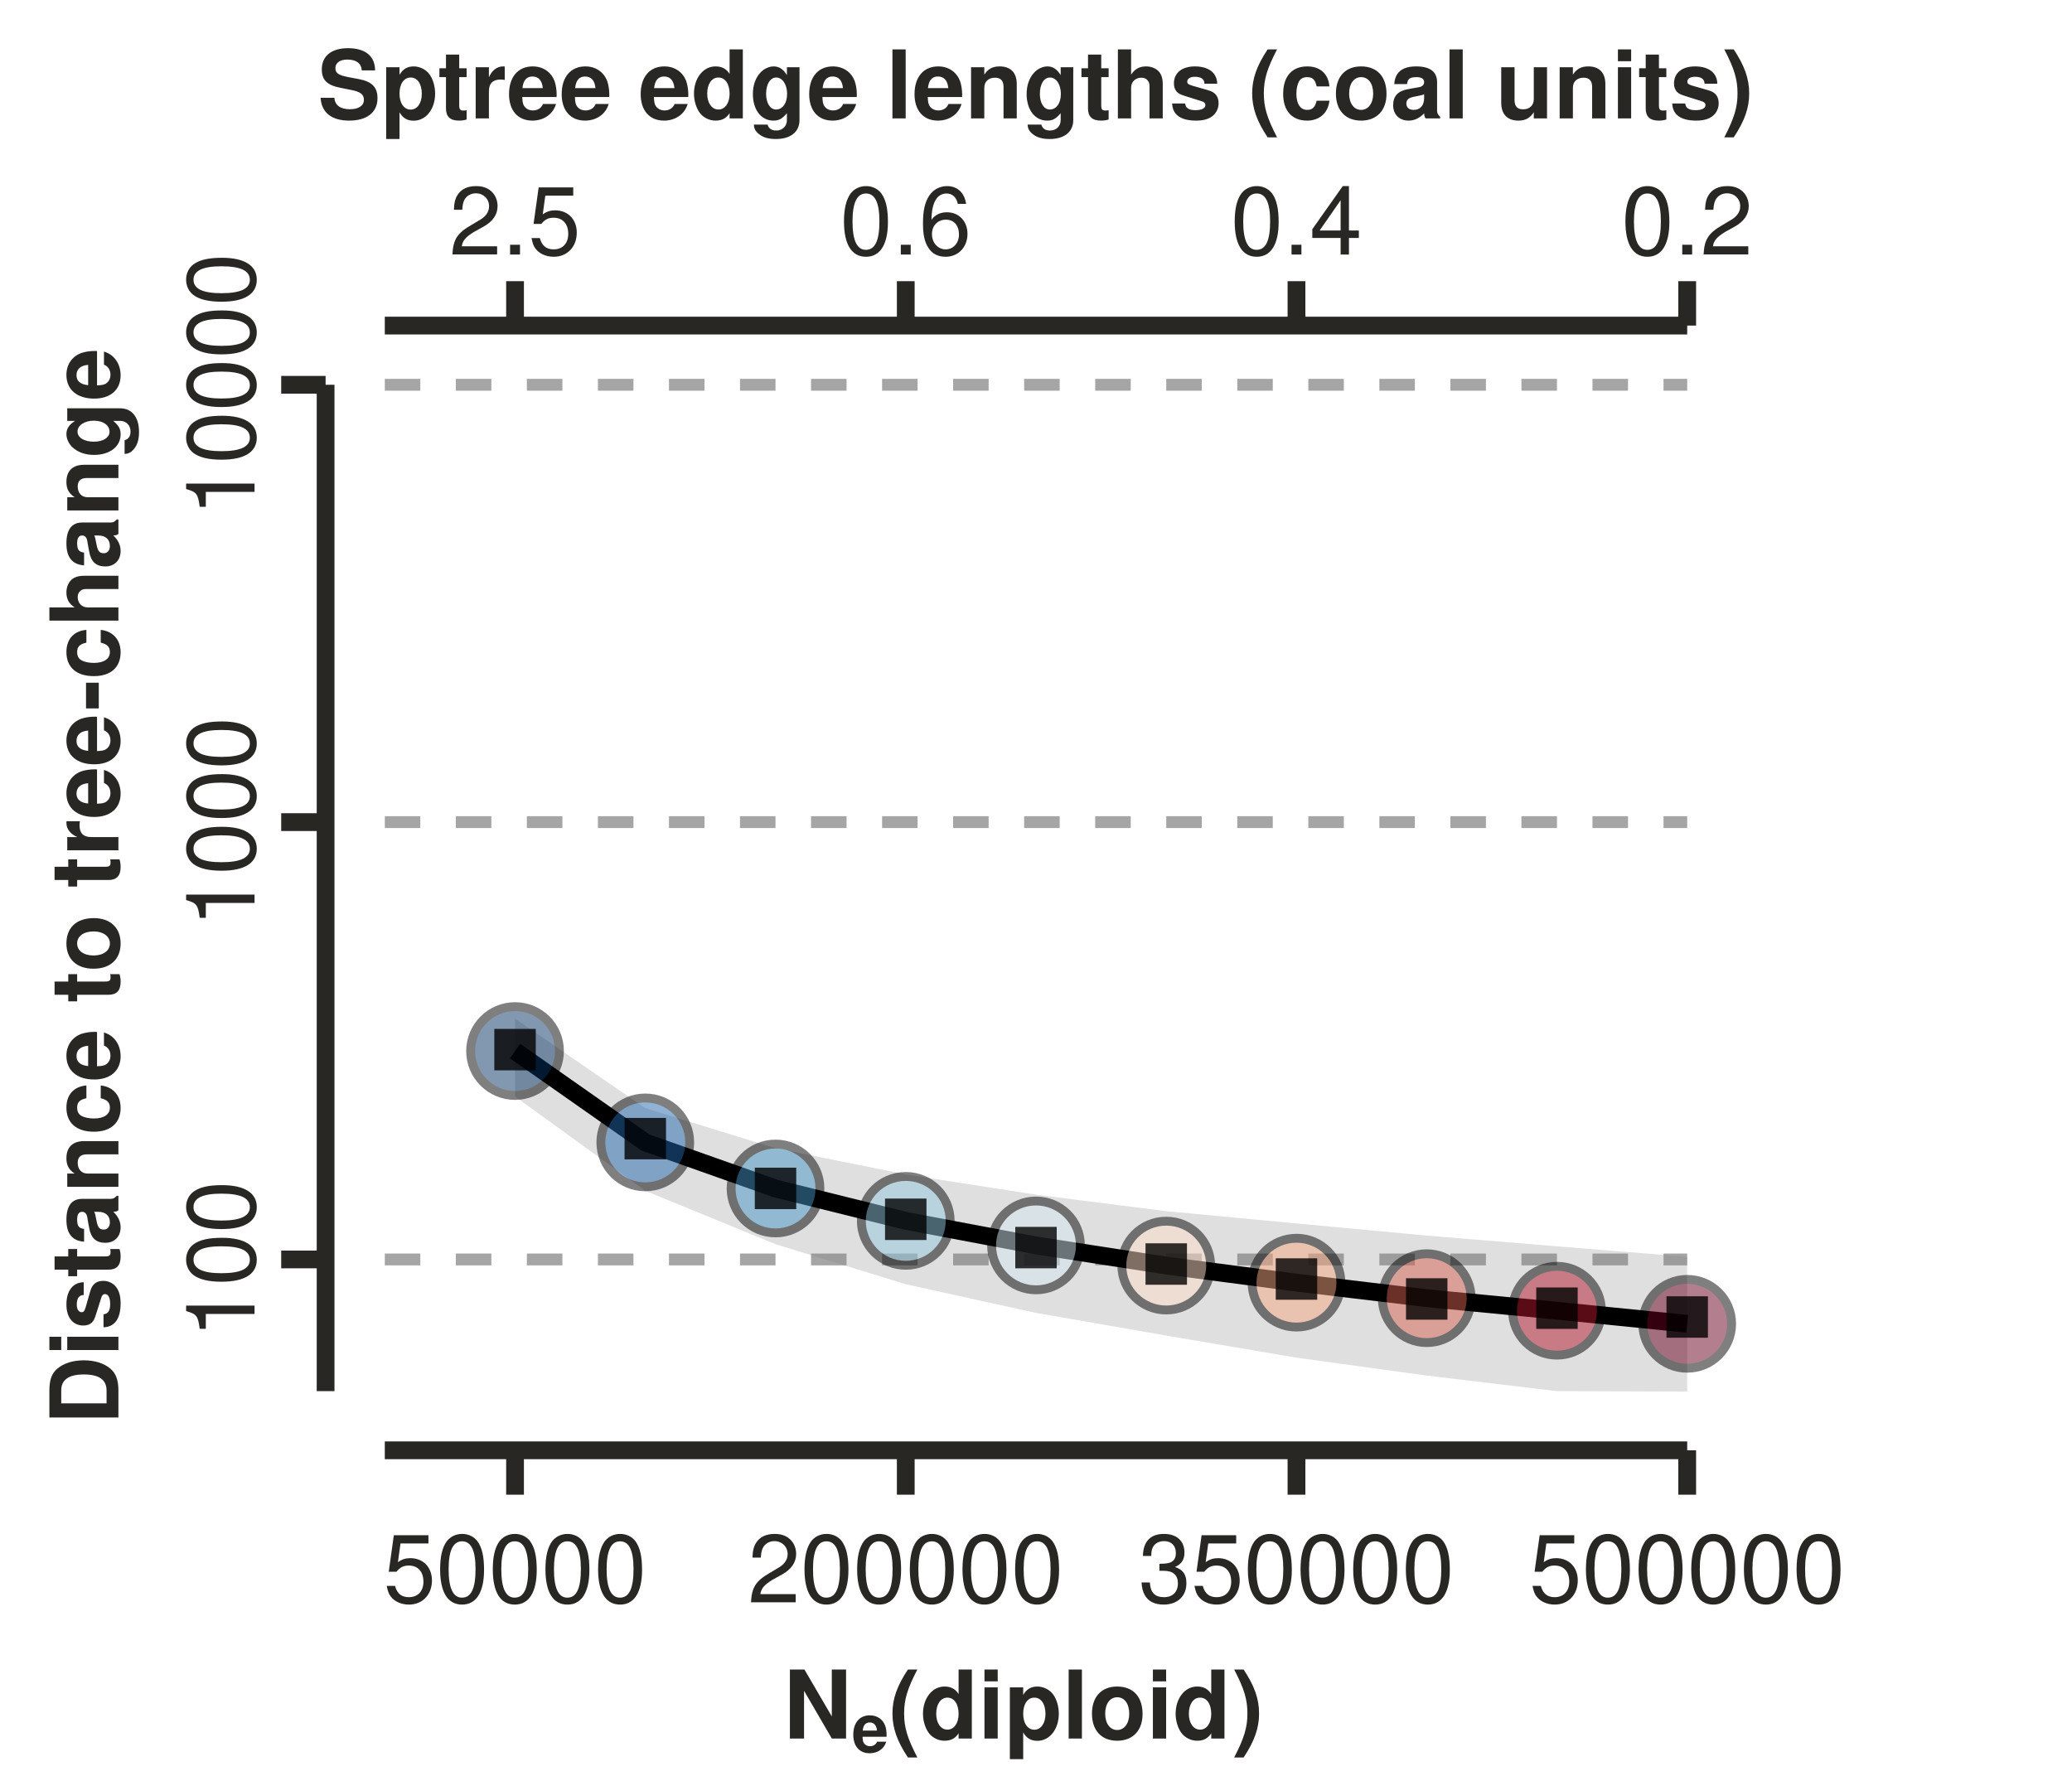
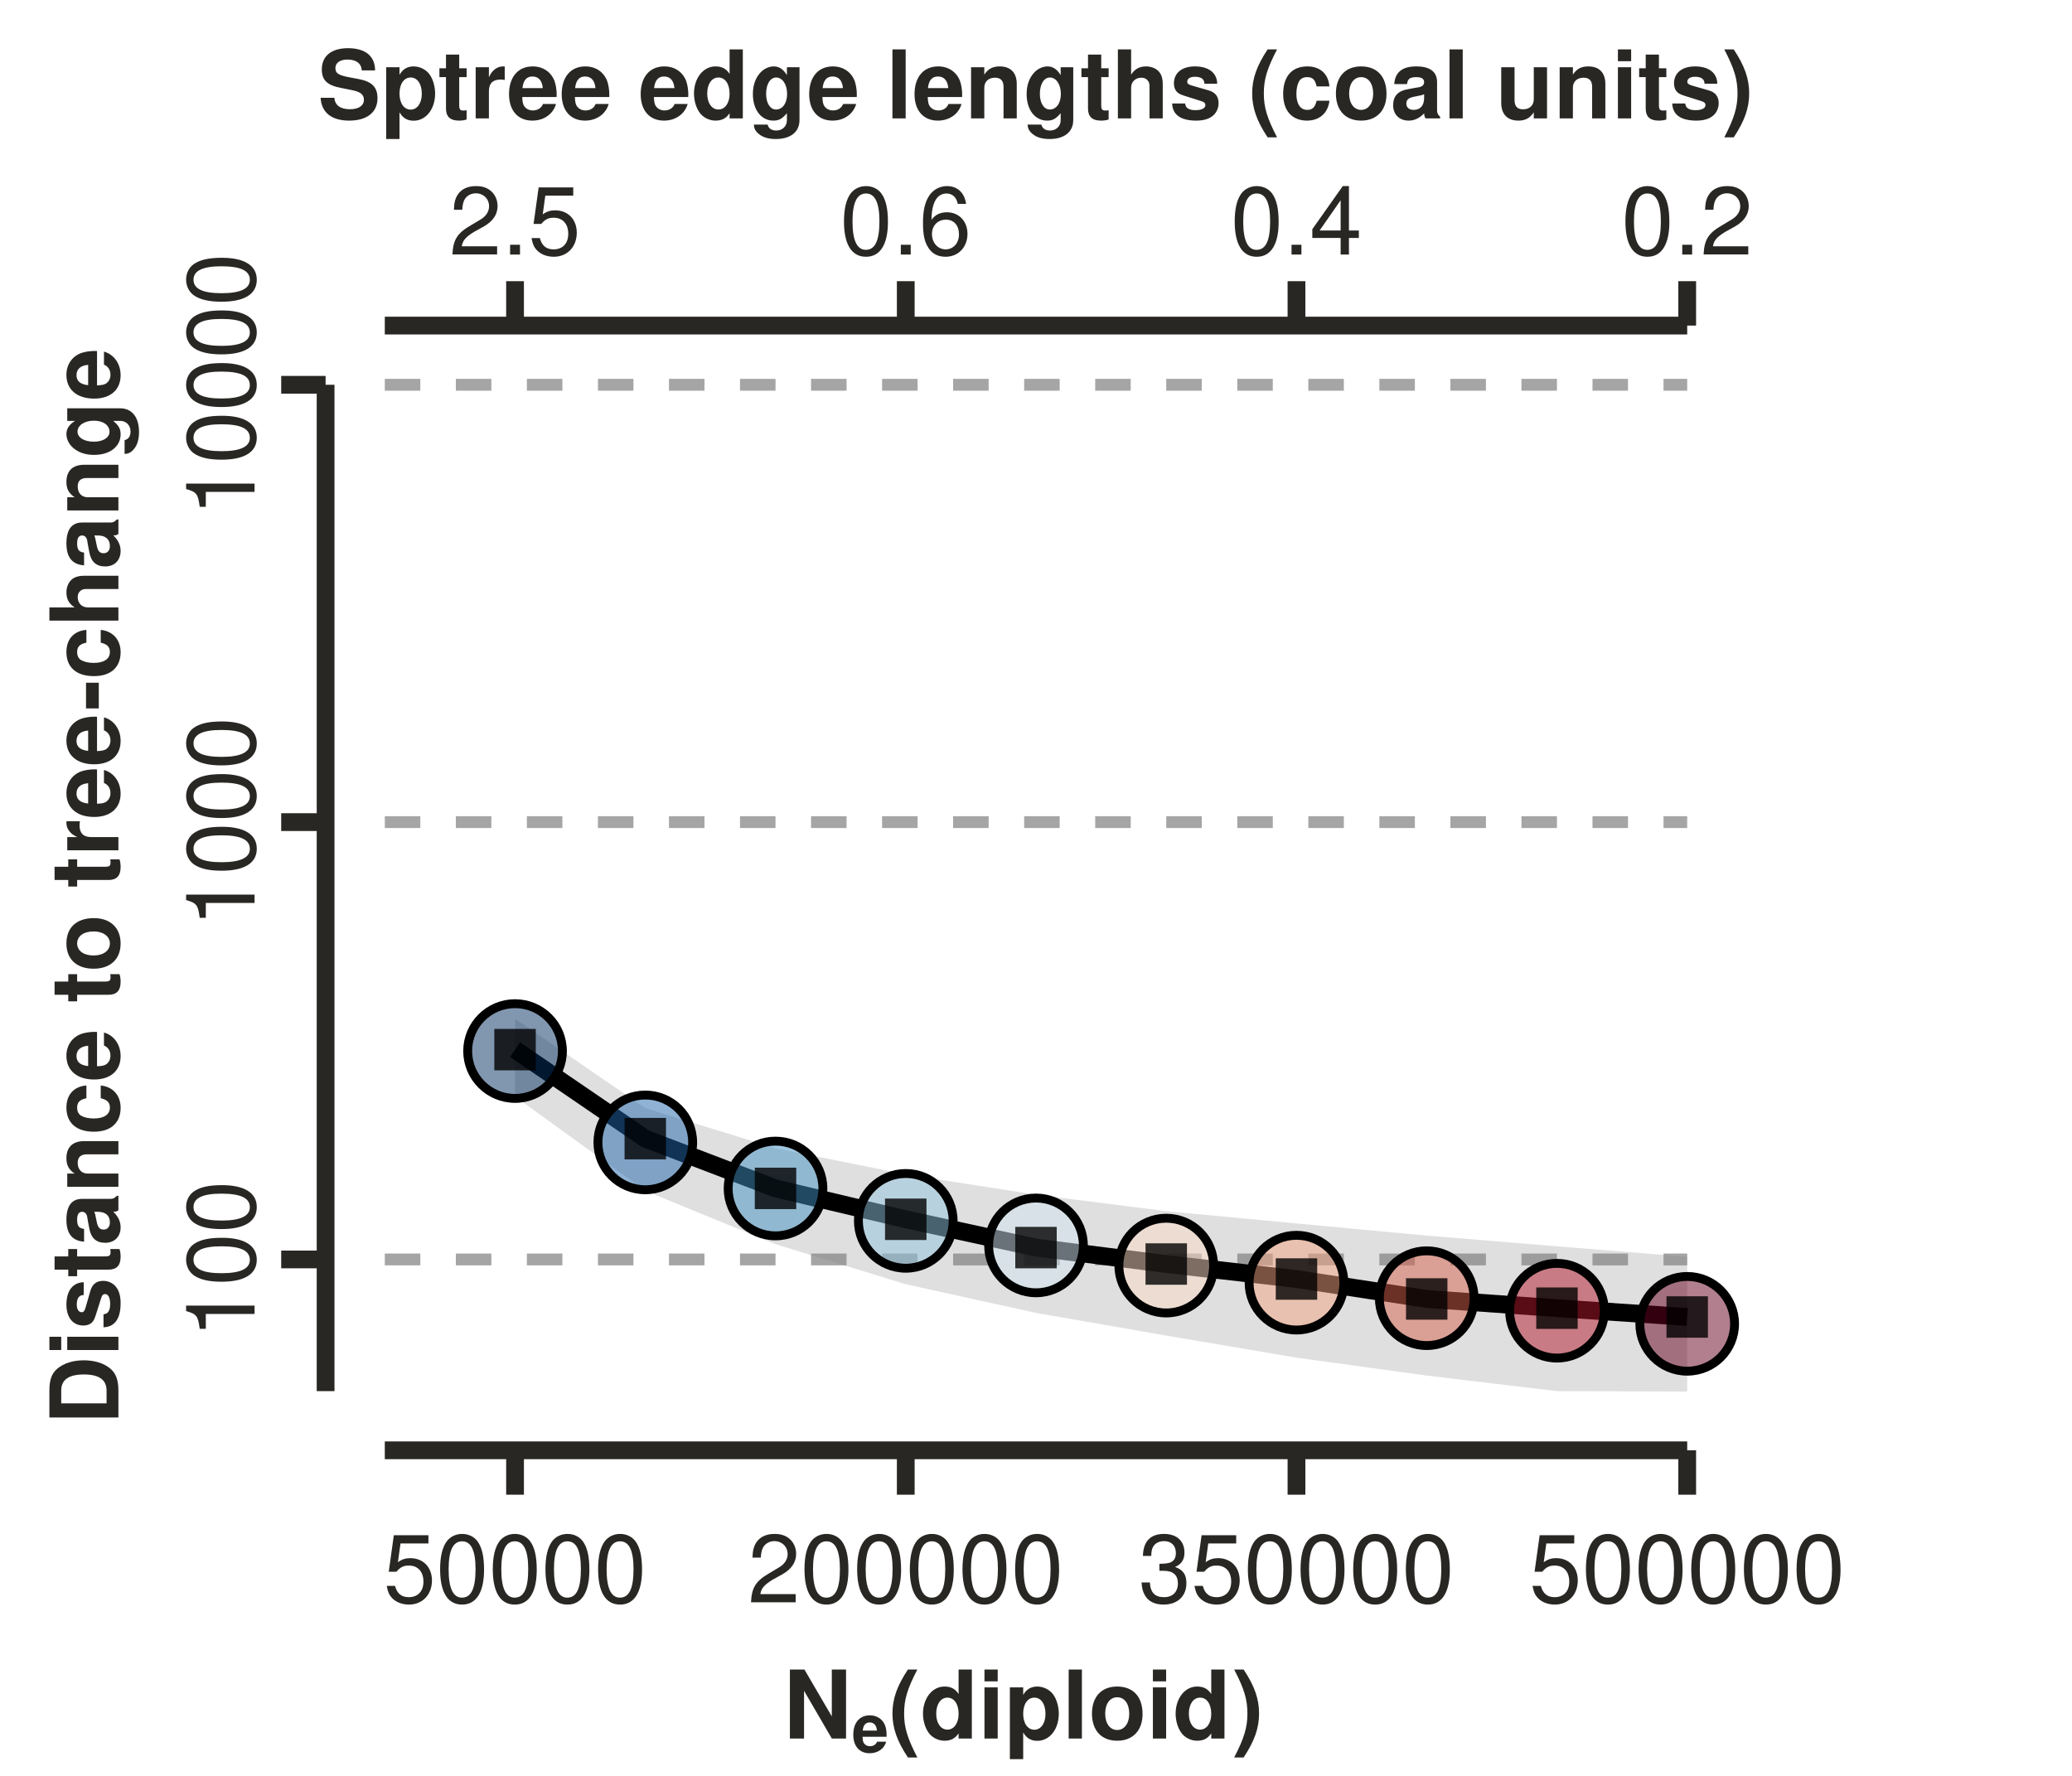
- <svg xmlns="http://www.w3.org/2000/svg" class="toyplot-canvas-Canvas" width="350.0px" height="300.0px" viewBox="0 0 350.0 300.0" preserveAspectRatio="xMidYMid meet" style="background-color:transparent;border-color:#292724;border-style:none;border-width:1.0;fill:rgb(16.1%,15.3%,14.1%);fill-opacity:1.0;font-family:Helvetica;font-size:12px;opacity:1.0;stroke:rgb(16.1%,15.3%,14.1%);stroke-opacity:1.0;stroke-width:1.0" id="t4d2862a4c92b43699e3cd71d77e54120">
-   <g class="toyplot-coordinates-Cartesian" id="ta951c31f5e544e72b86a2d464cc03753">
-     <clipPath id="t255045923d464d59882a9e0c2fb06c8f">
+ <svg xmlns="http://www.w3.org/2000/svg" class="toyplot-canvas-Canvas" width="350.0px" height="300.0px" viewBox="0 0 350.0 300.0" preserveAspectRatio="xMidYMid meet" style="background-color:transparent;border-color:#292724;border-style:none;border-width:1.0;fill:rgb(16.1%,15.3%,14.1%);fill-opacity:1.0;font-family:Helvetica;font-size:12px;opacity:1.0;stroke:rgb(16.1%,15.3%,14.1%);stroke-opacity:1.0;stroke-width:1.0" id="te4dd1011d69745a6add2dcb5af485da6">
+   <g class="toyplot-coordinates-Cartesian" id="t8d1a8d4e091f45b4aad30dbc97c46d09">
+     <clipPath id="t24a7cb5a30f94ec6af43689e0924a2f7">
      <rect x="55.0" y="55.0" width="240.0" height="190.0" />
    </clipPath>
-     <g clip-path="url(#t255045923d464d59882a9e0c2fb06c8f)">
-       <g class="toyplot-mark-AxisLines" style="stroke:rgb(50.2%,50.2%,50.2%);stroke-dasharray:6,6;stroke-opacity:0.7;stroke-width:2" id="tf911e8aa2eea420a8892f040454accc4">
+     <g clip-path="url(#t24a7cb5a30f94ec6af43689e0924a2f7)">
+       <g class="toyplot-mark-AxisLines" style="stroke:rgb(50.2%,50.2%,50.2%);stroke-dasharray:6,6;stroke-opacity:0.7;stroke-width:2" id="t6bde3ebe13884e75b42426d8f75c50a6">
        <g class="toyplot-Series">
          <line class="toyplot-Datum" y1="212.76" y2="212.76" x1="65.0" x2="285.0" style="opacity:1.0;stroke:rgb(50.2%,50.2%,50.2%);stroke-dasharray:6,6;stroke-opacity:0.7;stroke-width:2" />
          <line class="toyplot-Datum" y1="138.88" y2="138.88" x1="65.0" x2="285.0" style="opacity:1.0;stroke:rgb(50.2%,50.2%,50.2%);stroke-dasharray:6,6;stroke-opacity:0.7;stroke-width:2" />
          <line class="toyplot-Datum" y1="65.0" y2="65.0" x1="65.0" x2="285.0" style="opacity:1.0;stroke:rgb(50.2%,50.2%,50.2%);stroke-dasharray:6,6;stroke-opacity:0.7;stroke-width:2" />
        </g>
      </g>
-       <g class="toyplot-mark-FillBoundaries" style="stroke:none" id="t5af97ff112f948c48d13822c8990fa4b">
+       <g class="toyplot-mark-FillBoundaries" style="stroke:none" id="t61aec356e61740a7bac6359b034891d3">
        <polygon points="87.0,185.231 109.0,201.159 131.0,210.181 153.0,216.945 175.0,221.79 197.0,225.621 219.0,229.35 241.0,232.377 263.0,235.004 285.0,235.079 285.0,212.314 263.0,210.54 241.0,208.73 219.0,206.677 197.0,204.603 175.0,201.815 153.0,198.391 131.0,193.968 109.0,187.193 87.0,172.081" style="fill:rgb(50.2%,50.2%,50.2%);fill-opacity:1.0;opacity:0.25;stroke:none" />
      </g>
-       <g class="toyplot-mark-Plot" style="fill:none" id="t6497bcc039ce4916872bb0c694837c5a">
+       <g class="toyplot-mark-Plot" style="fill:none" id="tfe2c5045571340deaf259c4c9c69b6cc">
        <g class="toyplot-Series">
-           <path d="M 87.0 177.553 L 109.0 192.985 L 131.0 200.773 L 153.0 206.24 L 175.0 210.387 L 197.0 213.795 L 219.0 216.679 L 241.0 219.302 L 263.0 221.42 L 285.0 223.632" style="stroke:rgb(0%,0%,0%);stroke-opacity:1.0;stroke-width:3.0" />
+           <path d="M 87.0 177.313 L 109.0 192.351 L 131.0 200.756 L 153.0 205.975 L 175.0 210.756 L 197.0 213.533 L 219.0 216.067 L 241.0 219.435 L 263.0 220.99 L 285.0 222.482" style="stroke:rgb(0%,0%,0%);stroke-opacity:1.0;stroke-width:3.0" />
        </g>
      </g>
-       <g class="toyplot-mark-Point" id="t3668ad243bf042faa1a675838f1acda5">
+       <g class="toyplot-mark-Point" id="ta8a7f0a4c72a4a9495d354c8df91bf6c">
        <g class="toyplot-Series">
-           <g style="fill:rgb(2%,18.8%,38%);fill-opacity:1.0;opacity:0.5;stroke:rgb(0%,0%,0%);stroke-opacity:1.0;stroke-width:1.5" class="toyplot-Datum" transform="translate(87.0, 177.5531)">
-             <circle r="7.5" />
+           <g style="fill:rgb(2%,18.8%,38%);fill-opacity:0.5;opacity:1.0;stroke:rgb(0%,0%,0%);stroke-opacity:1.0;stroke-width:1.5" class="toyplot-Datum" transform="translate(87.0, 177.5531)">
+             <circle r="8.0" />
          </g>
-           <g style="fill:rgb(12.9%,40%,67.5%);fill-opacity:1.0;opacity:0.5;stroke:rgb(0%,0%,0%);stroke-opacity:1.0;stroke-width:1.5" class="toyplot-Datum" transform="translate(109.0, 192.9853)">
-             <circle r="7.5" />
+           <g style="fill:rgb(12.9%,40%,67.5%);fill-opacity:0.5;opacity:1.0;stroke:rgb(0%,0%,0%);stroke-opacity:1.0;stroke-width:1.5" class="toyplot-Datum" transform="translate(109.0, 192.9853)">
+             <circle r="8.0" />
          </g>
-           <g style="fill:rgb(26.3%,57.6%,76.5%);fill-opacity:1.0;opacity:0.5;stroke:rgb(0%,0%,0%);stroke-opacity:1.0;stroke-width:1.5" class="toyplot-Datum" transform="translate(131.0, 200.7725)">
-             <circle r="7.5" />
+           <g style="fill:rgb(26.3%,57.6%,76.5%);fill-opacity:0.5;opacity:1.0;stroke:rgb(0%,0%,0%);stroke-opacity:1.0;stroke-width:1.5" class="toyplot-Datum" transform="translate(131.0, 200.7725)">
+             <circle r="8.0" />
          </g>
-           <g style="fill:rgb(57.3%,77.3%,87.1%);fill-opacity:1.0;opacity:0.5;stroke:rgb(0%,0%,0%);stroke-opacity:1.0;stroke-width:1.5" class="toyplot-Datum" transform="translate(153.0, 206.2402)">
-             <circle r="7.5" />
+           <g style="fill:rgb(57.3%,77.3%,87.1%);fill-opacity:0.5;opacity:1.0;stroke:rgb(0%,0%,0%);stroke-opacity:1.0;stroke-width:1.5" class="toyplot-Datum" transform="translate(153.0, 206.2402)">
+             <circle r="8.0" />
          </g>
-           <g style="fill:rgb(82%,89.8%,94.1%);fill-opacity:1.0;opacity:0.5;stroke:rgb(0%,0%,0%);stroke-opacity:1.0;stroke-width:1.5" class="toyplot-Datum" transform="translate(175.0, 210.3874)">
-             <circle r="7.5" />
+           <g style="fill:rgb(82%,89.8%,94.1%);fill-opacity:0.5;opacity:1.0;stroke:rgb(0%,0%,0%);stroke-opacity:1.0;stroke-width:1.5" class="toyplot-Datum" transform="translate(175.0, 210.3874)">
+             <circle r="8.0" />
          </g>
-           <g style="fill:rgb(99.2%,85.9%,78%);fill-opacity:1.0;opacity:0.5;stroke:rgb(0%,0%,0%);stroke-opacity:1.0;stroke-width:1.5" class="toyplot-Datum" transform="translate(197.0, 213.7948)">
-             <circle r="7.5" />
+           <g style="fill:rgb(99.2%,85.9%,78%);fill-opacity:0.5;opacity:1.0;stroke:rgb(0%,0%,0%);stroke-opacity:1.0;stroke-width:1.5" class="toyplot-Datum" transform="translate(197.0, 213.7948)">
+             <circle r="8.0" />
          </g>
-           <g style="fill:rgb(95.7%,64.7%,51%);fill-opacity:1.0;opacity:0.5;stroke:rgb(0%,0%,0%);stroke-opacity:1.0;stroke-width:1.5" class="toyplot-Datum" transform="translate(219.0, 216.6792)">
-             <circle r="7.5" />
+           <g style="fill:rgb(95.7%,64.7%,51%);fill-opacity:0.5;opacity:1.0;stroke:rgb(0%,0%,0%);stroke-opacity:1.0;stroke-width:1.5" class="toyplot-Datum" transform="translate(219.0, 216.6792)">
+             <circle r="8.0" />
          </g>
-           <g style="fill:rgb(83.9%,37.6%,30.2%);fill-opacity:1.0;opacity:0.5;stroke:rgb(0%,0%,0%);stroke-opacity:1.0;stroke-width:1.5" class="toyplot-Datum" transform="translate(241.0, 219.3023)">
-             <circle r="7.5" />
+           <g style="fill:rgb(83.9%,37.6%,30.2%);fill-opacity:0.5;opacity:1.0;stroke:rgb(0%,0%,0%);stroke-opacity:1.0;stroke-width:1.5" class="toyplot-Datum" transform="translate(241.0, 219.3023)">
+             <circle r="8.0" />
          </g>
-           <g style="fill:rgb(69.8%,9.4%,16.9%);fill-opacity:1.0;opacity:0.5;stroke:rgb(0%,0%,0%);stroke-opacity:1.0;stroke-width:1.5" class="toyplot-Datum" transform="translate(263.0, 221.4197)">
-             <circle r="7.5" />
+           <g style="fill:rgb(69.8%,9.4%,16.9%);fill-opacity:0.5;opacity:1.0;stroke:rgb(0%,0%,0%);stroke-opacity:1.0;stroke-width:1.5" class="toyplot-Datum" transform="translate(263.0, 221.4197)">
+             <circle r="8.0" />
          </g>
-           <g style="fill:rgb(40.4%,0%,12.2%);fill-opacity:1.0;opacity:0.5;stroke:rgb(0%,0%,0%);stroke-opacity:1.0;stroke-width:1.5" class="toyplot-Datum" transform="translate(285.0, 223.6316)">
-             <circle r="7.5" />
+           <g style="fill:rgb(40.4%,0%,12.2%);fill-opacity:0.5;opacity:1.0;stroke:rgb(0%,0%,0%);stroke-opacity:1.0;stroke-width:1.5" class="toyplot-Datum" transform="translate(285.0, 223.6316)">
+             <circle r="8.0" />
          </g>
        </g>
      </g>
-       <g class="toyplot-mark-Point" id="t07f4ca767ec244c8b9b03fed56feccad">
+       <g class="toyplot-mark-Point" id="t22a44ff5f006461194a6eede5aab0087">
        <g class="toyplot-Series">
          <g style="fill:rgb(0%,0%,0%);fill-opacity:1.0;opacity:0.8;stroke:none" class="toyplot-Datum" transform="translate(87.0, 177.3135)">
            <rect x="-3.5" y="-3.5" width="7.0" height="7.0" />
          </g>
          <g style="fill:rgb(0%,0%,0%);fill-opacity:1.0;opacity:0.8;stroke:none" class="toyplot-Datum" transform="translate(109.0, 192.3505)">
            <rect x="-3.5" y="-3.5" width="7.0" height="7.0" />
          </g>
          <g style="fill:rgb(0%,0%,0%);fill-opacity:1.0;opacity:0.8;stroke:none" class="toyplot-Datum" transform="translate(131.0, 200.756)">
            <rect x="-3.5" y="-3.5" width="7.0" height="7.0" />
          </g>
          <g style="fill:rgb(0%,0%,0%);fill-opacity:1.0;opacity:0.8;stroke:none" class="toyplot-Datum" transform="translate(153.0, 205.9752)">
            <rect x="-3.5" y="-3.5" width="7.0" height="7.0" />
          </g>
          <g style="fill:rgb(0%,0%,0%);fill-opacity:1.0;opacity:0.8;stroke:none" class="toyplot-Datum" transform="translate(175.0, 210.7556)">
            <rect x="-3.5" y="-3.5" width="7.0" height="7.0" />
          </g>
          <g style="fill:rgb(0%,0%,0%);fill-opacity:1.0;opacity:0.8;stroke:none" class="toyplot-Datum" transform="translate(197.0, 213.5327)">
            <rect x="-3.5" y="-3.5" width="7.0" height="7.0" />
          </g>
          <g style="fill:rgb(0%,0%,0%);fill-opacity:1.0;opacity:0.8;stroke:none" class="toyplot-Datum" transform="translate(219.0, 216.0667)">
            <rect x="-3.5" y="-3.5" width="7.0" height="7.0" />
          </g>
          <g style="fill:rgb(0%,0%,0%);fill-opacity:1.0;opacity:0.8;stroke:none" class="toyplot-Datum" transform="translate(241.0, 219.4346)">
            <rect x="-3.5" y="-3.5" width="7.0" height="7.0" />
          </g>
          <g style="fill:rgb(0%,0%,0%);fill-opacity:1.0;opacity:0.8;stroke:none" class="toyplot-Datum" transform="translate(263.0, 220.99)">
            <rect x="-3.5" y="-3.5" width="7.0" height="7.0" />
          </g>
          <g style="fill:rgb(0%,0%,0%);fill-opacity:1.0;opacity:0.8;stroke:none" class="toyplot-Datum" transform="translate(285.0, 222.4819)">
            <rect x="-3.5" y="-3.5" width="7.0" height="7.0" />
          </g>
        </g>
      </g>
    </g>
-     <g class="toyplot-coordinates-Axis" id="t0b9ad347f86f4e409af5c7f65a647836" transform="translate(65.0,235.0)translate(0,10.0)">
+     <g class="toyplot-coordinates-Axis" id="tbba9f21d0a8948e69f81723f02ca2f29" transform="translate(65.0,235.0)translate(0,10.0)">
      <line x1="0" y1="0" x2="220.0" y2="0" style="stroke-width:3" />
      <g>
        <line x1="22.0" y1="7.5" x2="22.0" y2="0" style="stroke-width:3" />
        <line x1="88.0" y1="7.5" x2="88.0" y2="0" style="stroke-width:3" />
        <line x1="154.0" y1="7.5" x2="154.0" y2="0" style="stroke-width:3" />
        <line x1="220.0" y1="7.5" x2="220.0" y2="0" style="stroke-width:3" />
      </g>
      <g>
        <g transform="translate(22.0,12.0)">
          <text x="-22.24" y="13.688" style="fill:rgb(16.1%,15.3%,14.1%);fill-opacity:1.0;font-family:helvetica;font-size:16.0px;font-weight:normal;stroke:none;vertical-align:baseline;white-space:pre">50000</text>
        </g>
        <g transform="translate(88.0,12.0)">
          <text x="-26.688" y="13.688" style="fill:rgb(16.1%,15.3%,14.1%);fill-opacity:1.0;font-family:helvetica;font-size:16.0px;font-weight:normal;stroke:none;vertical-align:baseline;white-space:pre">200000</text>
        </g>
        <g transform="translate(154.0,12.0)">
          <text x="-26.688" y="13.688" style="fill:rgb(16.1%,15.3%,14.1%);fill-opacity:1.0;font-family:helvetica;font-size:16.0px;font-weight:normal;stroke:none;vertical-align:baseline;white-space:pre">350000</text>
        </g>
        <g transform="translate(220.0,12.0)">
          <text x="-26.688" y="13.688" style="fill:rgb(16.1%,15.3%,14.1%);fill-opacity:1.0;font-family:helvetica;font-size:16.0px;font-weight:normal;stroke:none;vertical-align:baseline;white-space:pre">500000</text>
        </g>
      </g>
      <g transform="translate(110.0,35.0)">
        <text x="-42.666" y="13.688" style="fill:rgb(16.1%,15.3%,14.1%);fill-opacity:1.0;font-family:helvetica;font-size:16.0px;font-weight:bold;stroke:none;vertical-align:baseline;white-space:pre">N</text>
        <text x="-31.114" y="15.928" style="fill:rgb(16.1%,15.3%,14.1%);fill-opacity:1.0;font-family:helvetica;font-size:11.2px;font-weight:bold;stroke:none;vertical-align:baseline;white-space:pre">e</text>
        <text x="-24.886" y="13.688" style="fill:rgb(16.1%,15.3%,14.1%);fill-opacity:1.0;font-family:helvetica;font-size:16.0px;font-weight:bold;stroke:none;vertical-align:baseline;white-space:pre"> (diploid)</text>
      </g>
      <g class="toyplot-coordinates-Axis-coordinates" style="visibility:hidden" transform="">
        <line x1="0" x2="0" y1="-6.0" y2="9.0" style="stroke:rgb(43.9%,50.2%,56.5%);stroke-opacity:1.0;stroke-width:1.0" />
        <text x="0" y="-12.0" style="alignment-baseline:alphabetic;fill:rgb(43.9%,50.2%,56.5%);fill-opacity:1.0;font-size:10px;font-weight:normal;stroke:none;text-anchor:middle" />
      </g>
    </g>
-     <g class="toyplot-coordinates-Axis" id="t6576950f640e495d88fb0f49cf4de6bf" transform="translate(65.0,235.0)rotate(-90.0)translate(0,-10.0)">
+     <g class="toyplot-coordinates-Axis" id="tbc46ce2dba39403aa9ec5cd09d8796ae" transform="translate(65.0,235.0)rotate(-90.0)translate(0,-10.0)">
      <line x1="0" y1="0" x2="170.0" y2="0" style="stroke-width:3" />
      <g>
        <line x1="22.24" y1="-7.5" x2="22.24" y2="0" style="stroke-width:3" />
        <line x1="96.12" y1="-7.5" x2="96.12" y2="0" style="stroke-width:3" />
        <line x1="170.0" y1="-7.5" x2="170.0" y2="0" style="stroke-width:3" />
      </g>
      <g>
        <g transform="translate(22.24008,-12.0)">
          <text x="-13.344" y="0.0" style="fill:rgb(16.1%,15.3%,14.1%);fill-opacity:1.0;font-family:helvetica;font-size:16.0px;font-weight:normal;stroke:none;vertical-align:baseline;white-space:pre">100</text>
        </g>
        <g transform="translate(96.12004,-12.0)">
          <text x="-17.792" y="0.0" style="fill:rgb(16.1%,15.3%,14.1%);fill-opacity:1.0;font-family:helvetica;font-size:16.0px;font-weight:normal;stroke:none;vertical-align:baseline;white-space:pre">1000</text>
        </g>
        <g transform="translate(170.0,-12.0)">
          <text x="-22.24" y="0.0" style="fill:rgb(16.1%,15.3%,14.1%);fill-opacity:1.0;font-family:helvetica;font-size:16.0px;font-weight:normal;stroke:none;vertical-align:baseline;white-space:pre">10000</text>
        </g>
      </g>
      <g transform="translate(85.0,-35.0)">
        <text x="-90.688" y="0.0" style="fill:rgb(16.1%,15.3%,14.1%);fill-opacity:1.0;font-family:helvetica;font-size:16.0px;font-weight:bold;stroke:none;vertical-align:baseline;white-space:pre">Distance to tree-change</text>
      </g>
      <g class="toyplot-coordinates-Axis-coordinates" style="visibility:hidden" transform="">
        <line x1="0" x2="0" y1="6.0" y2="-9.0" style="stroke:rgb(43.9%,50.2%,56.5%);stroke-opacity:1.0;stroke-width:1.0" />
        <text x="0" y="12.0" style="alignment-baseline:hanging;fill:rgb(43.9%,50.2%,56.5%);fill-opacity:1.0;font-size:10px;font-weight:normal;stroke:none;text-anchor:middle" />
      </g>
    </g>
  </g>
-   <g class="toyplot-coordinates-Cartesian" id="t8a4c712583dc433f9a5bb2b3b7d6e9e7">
-     <clipPath id="tb982a21f156146f5bfd015bbf4bceb9b">
+   <g class="toyplot-coordinates-Cartesian" id="t94a1a5296cd74f17902d17d83e9e6995">
+     <clipPath id="t194c18b8ff944861bb41d4eb0008e1ee">
      <rect x="55.0" y="55.0" width="240.0" height="190.0" />
    </clipPath>
-     <g clip-path="url(#tb982a21f156146f5bfd015bbf4bceb9b)" />
-     <g class="toyplot-coordinates-Axis" id="td9e24fca4f5d45f8a18fdc022b797d49" transform="translate(65.0,65.0)translate(0,-10.0)">
+     <g clip-path="url(#t194c18b8ff944861bb41d4eb0008e1ee)" />
+     <g class="toyplot-coordinates-Axis" id="t3654bc715bcc454b93606b43c04a625a" transform="translate(65.0,65.0)translate(0,-10.0)">
      <line x1="0" y1="0" x2="220.0" y2="0" style="stroke-width:3" />
      <g>
        <line x1="22" y1="-7.5" x2="22" y2="0" style="stroke-width:3" />
        <line x1="88" y1="-7.5" x2="88" y2="0" style="stroke-width:3" />
        <line x1="154" y1="-7.5" x2="154" y2="0" style="stroke-width:3" />
        <line x1="220.0" y1="-7.5" x2="220.0" y2="0" style="stroke-width:3" />
      </g>
      <g>
        <g transform="translate(22.0002,-12.0)">
          <text x="-11.12" y="0.0" style="fill:rgb(16.1%,15.3%,14.1%);fill-opacity:1.0;font-family:helvetica;font-size:16.0px;font-weight:normal;stroke:none;vertical-align:baseline;white-space:pre">2.5</text>
        </g>
        <g transform="translate(88.00013,-12.0)">
          <text x="-11.12" y="0.0" style="fill:rgb(16.1%,15.3%,14.1%);fill-opacity:1.0;font-family:helvetica;font-size:16.0px;font-weight:normal;stroke:none;vertical-align:baseline;white-space:pre">0.6</text>
        </g>
        <g transform="translate(154.0001,-12.0)">
          <text x="-11.12" y="0.0" style="fill:rgb(16.1%,15.3%,14.1%);fill-opacity:1.0;font-family:helvetica;font-size:16.0px;font-weight:normal;stroke:none;vertical-align:baseline;white-space:pre">0.4</text>
        </g>
        <g transform="translate(220.0,-12.0)">
          <text x="-11.12" y="0.0" style="fill:rgb(16.1%,15.3%,14.1%);fill-opacity:1.0;font-family:helvetica;font-size:16.0px;font-weight:normal;stroke:none;vertical-align:baseline;white-space:pre">0.2</text>
        </g>
      </g>
      <g transform="translate(110.0,-35.0)">
        <text x="-121.36" y="0.0" style="fill:rgb(16.1%,15.3%,14.1%);fill-opacity:1.0;font-family:helvetica;font-size:16.0px;font-weight:bold;stroke:none;vertical-align:baseline;white-space:pre">Sptree edge lengths (coal units)</text>
      </g>
      <g class="toyplot-coordinates-Axis-coordinates" style="visibility:hidden" transform="">
        <line x1="0" x2="0" y1="6.0" y2="-9.0" style="stroke:rgb(43.9%,50.2%,56.5%);stroke-opacity:1.0;stroke-width:1.0" />
        <text x="0" y="12.0" style="alignment-baseline:hanging;fill:rgb(43.9%,50.2%,56.5%);fill-opacity:1.0;font-size:10px;font-weight:normal;stroke:none;text-anchor:middle" />
      </g>
    </g>
  </g>
</svg>
